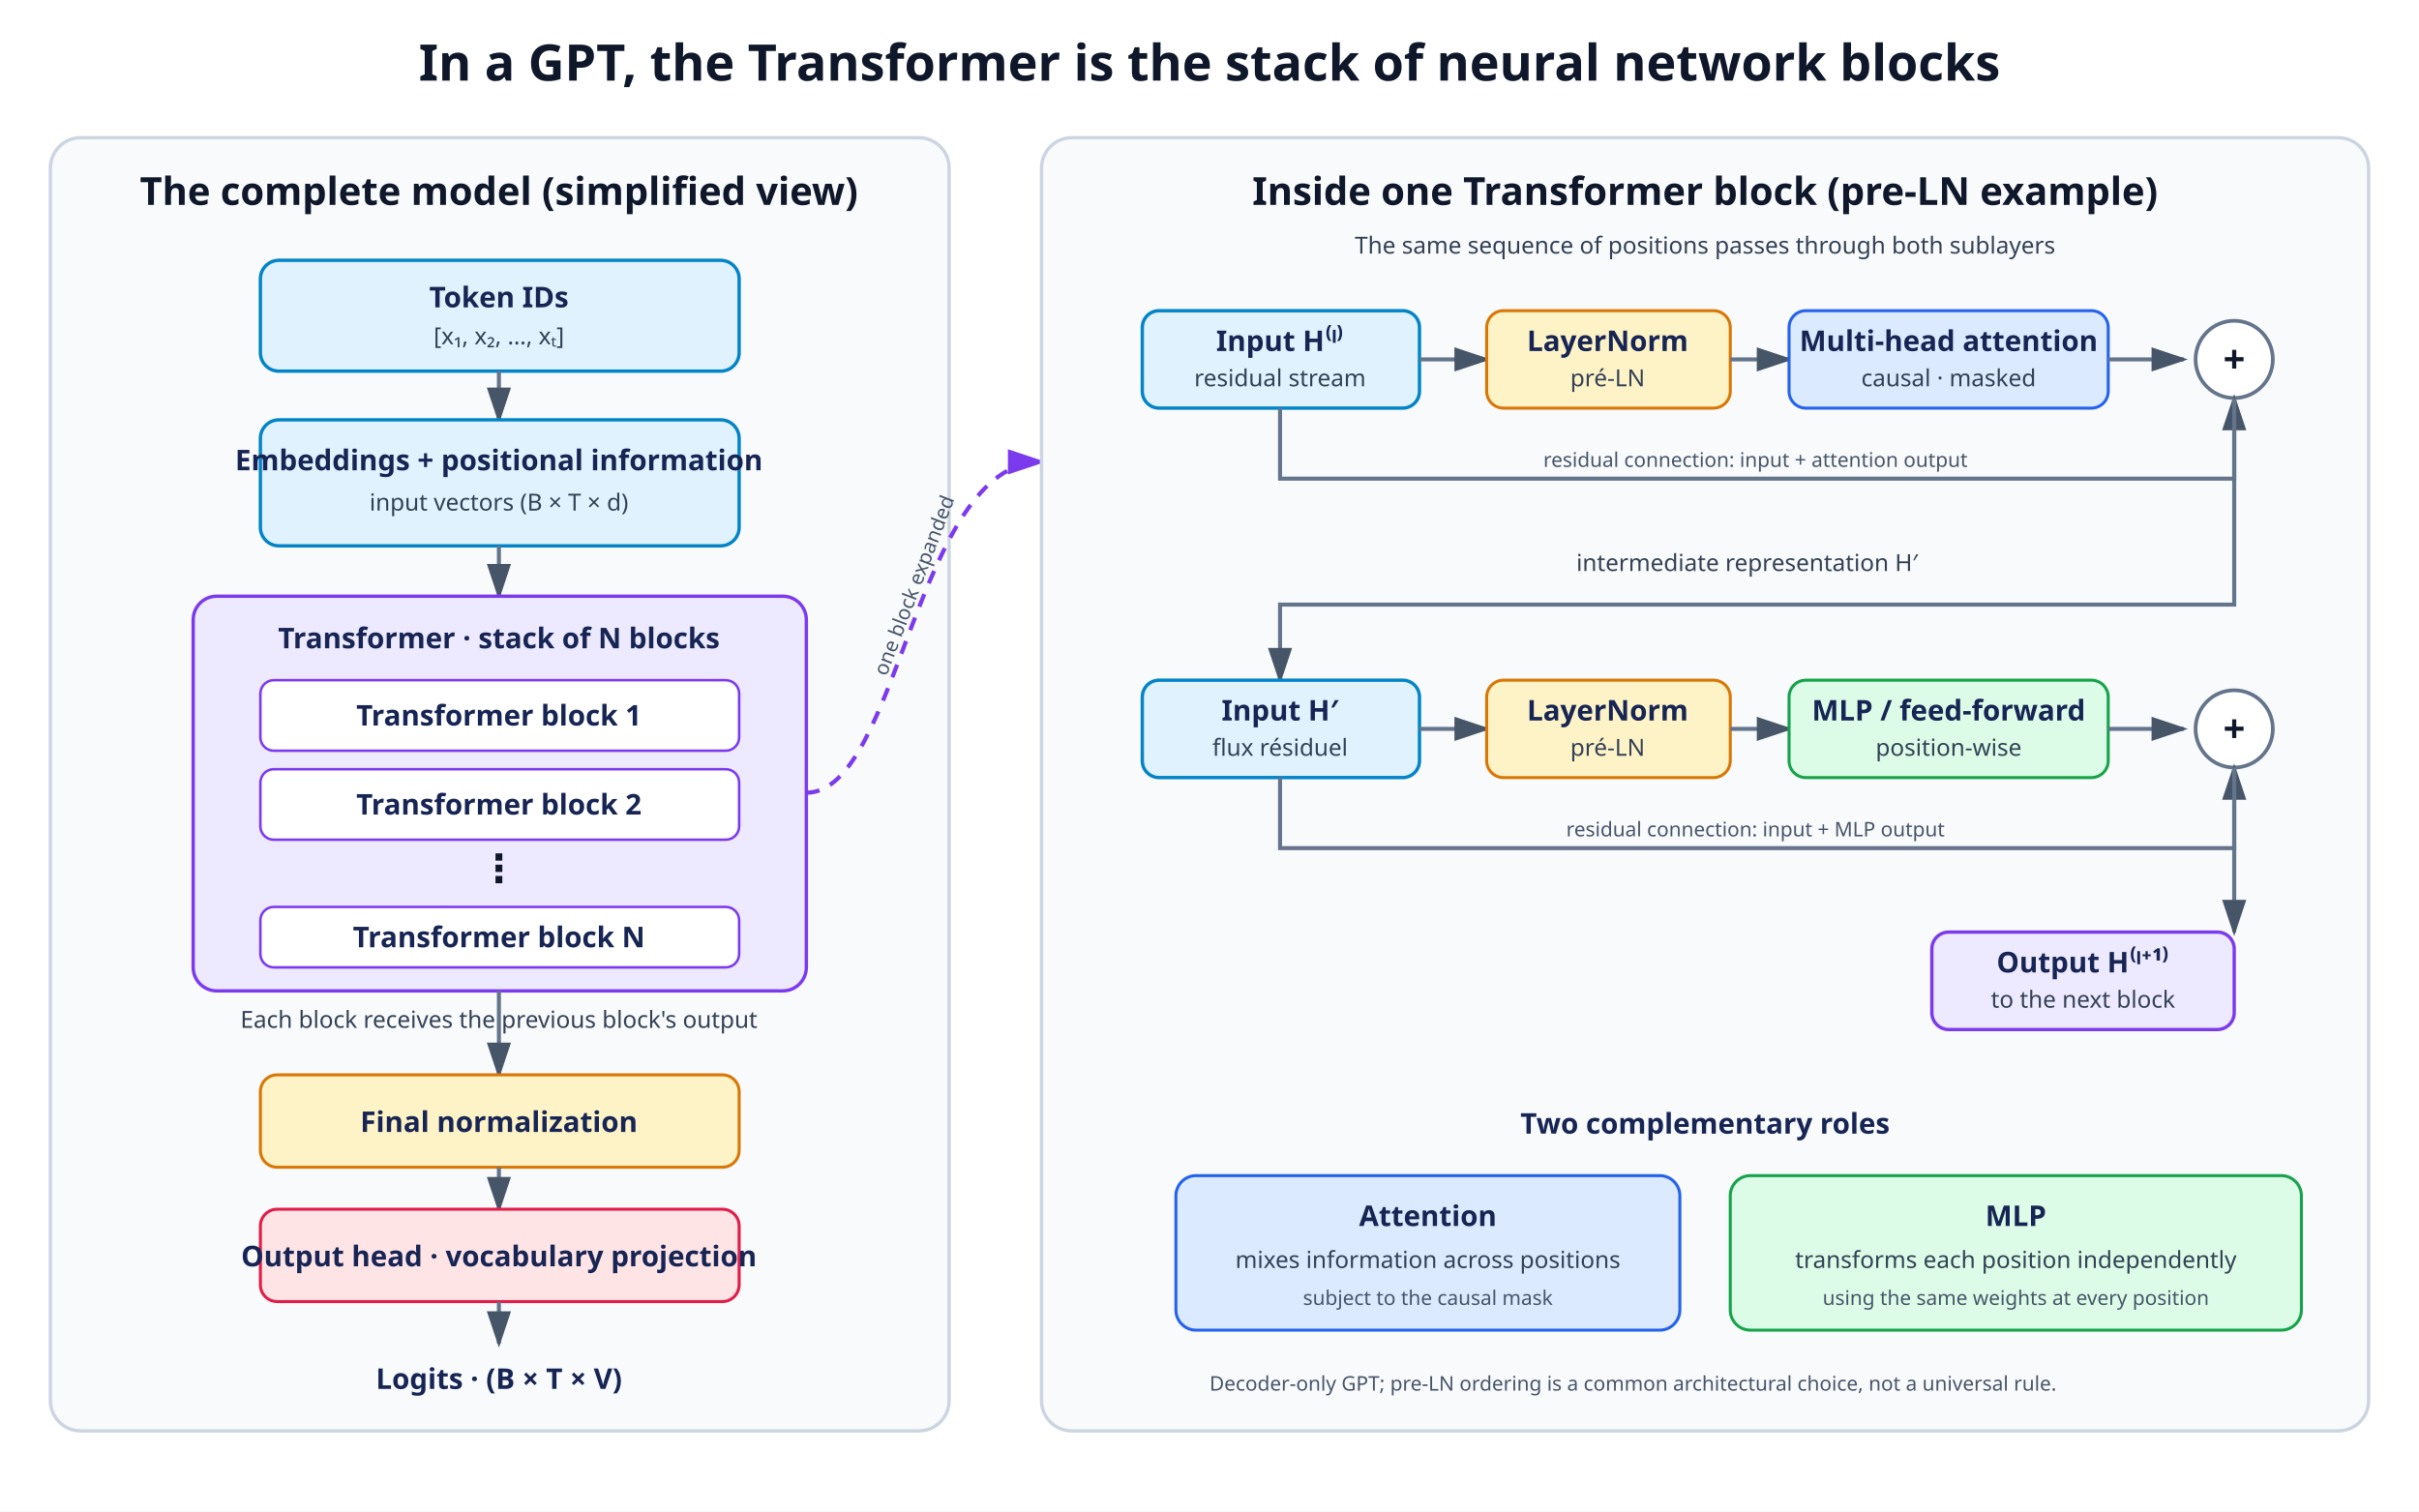
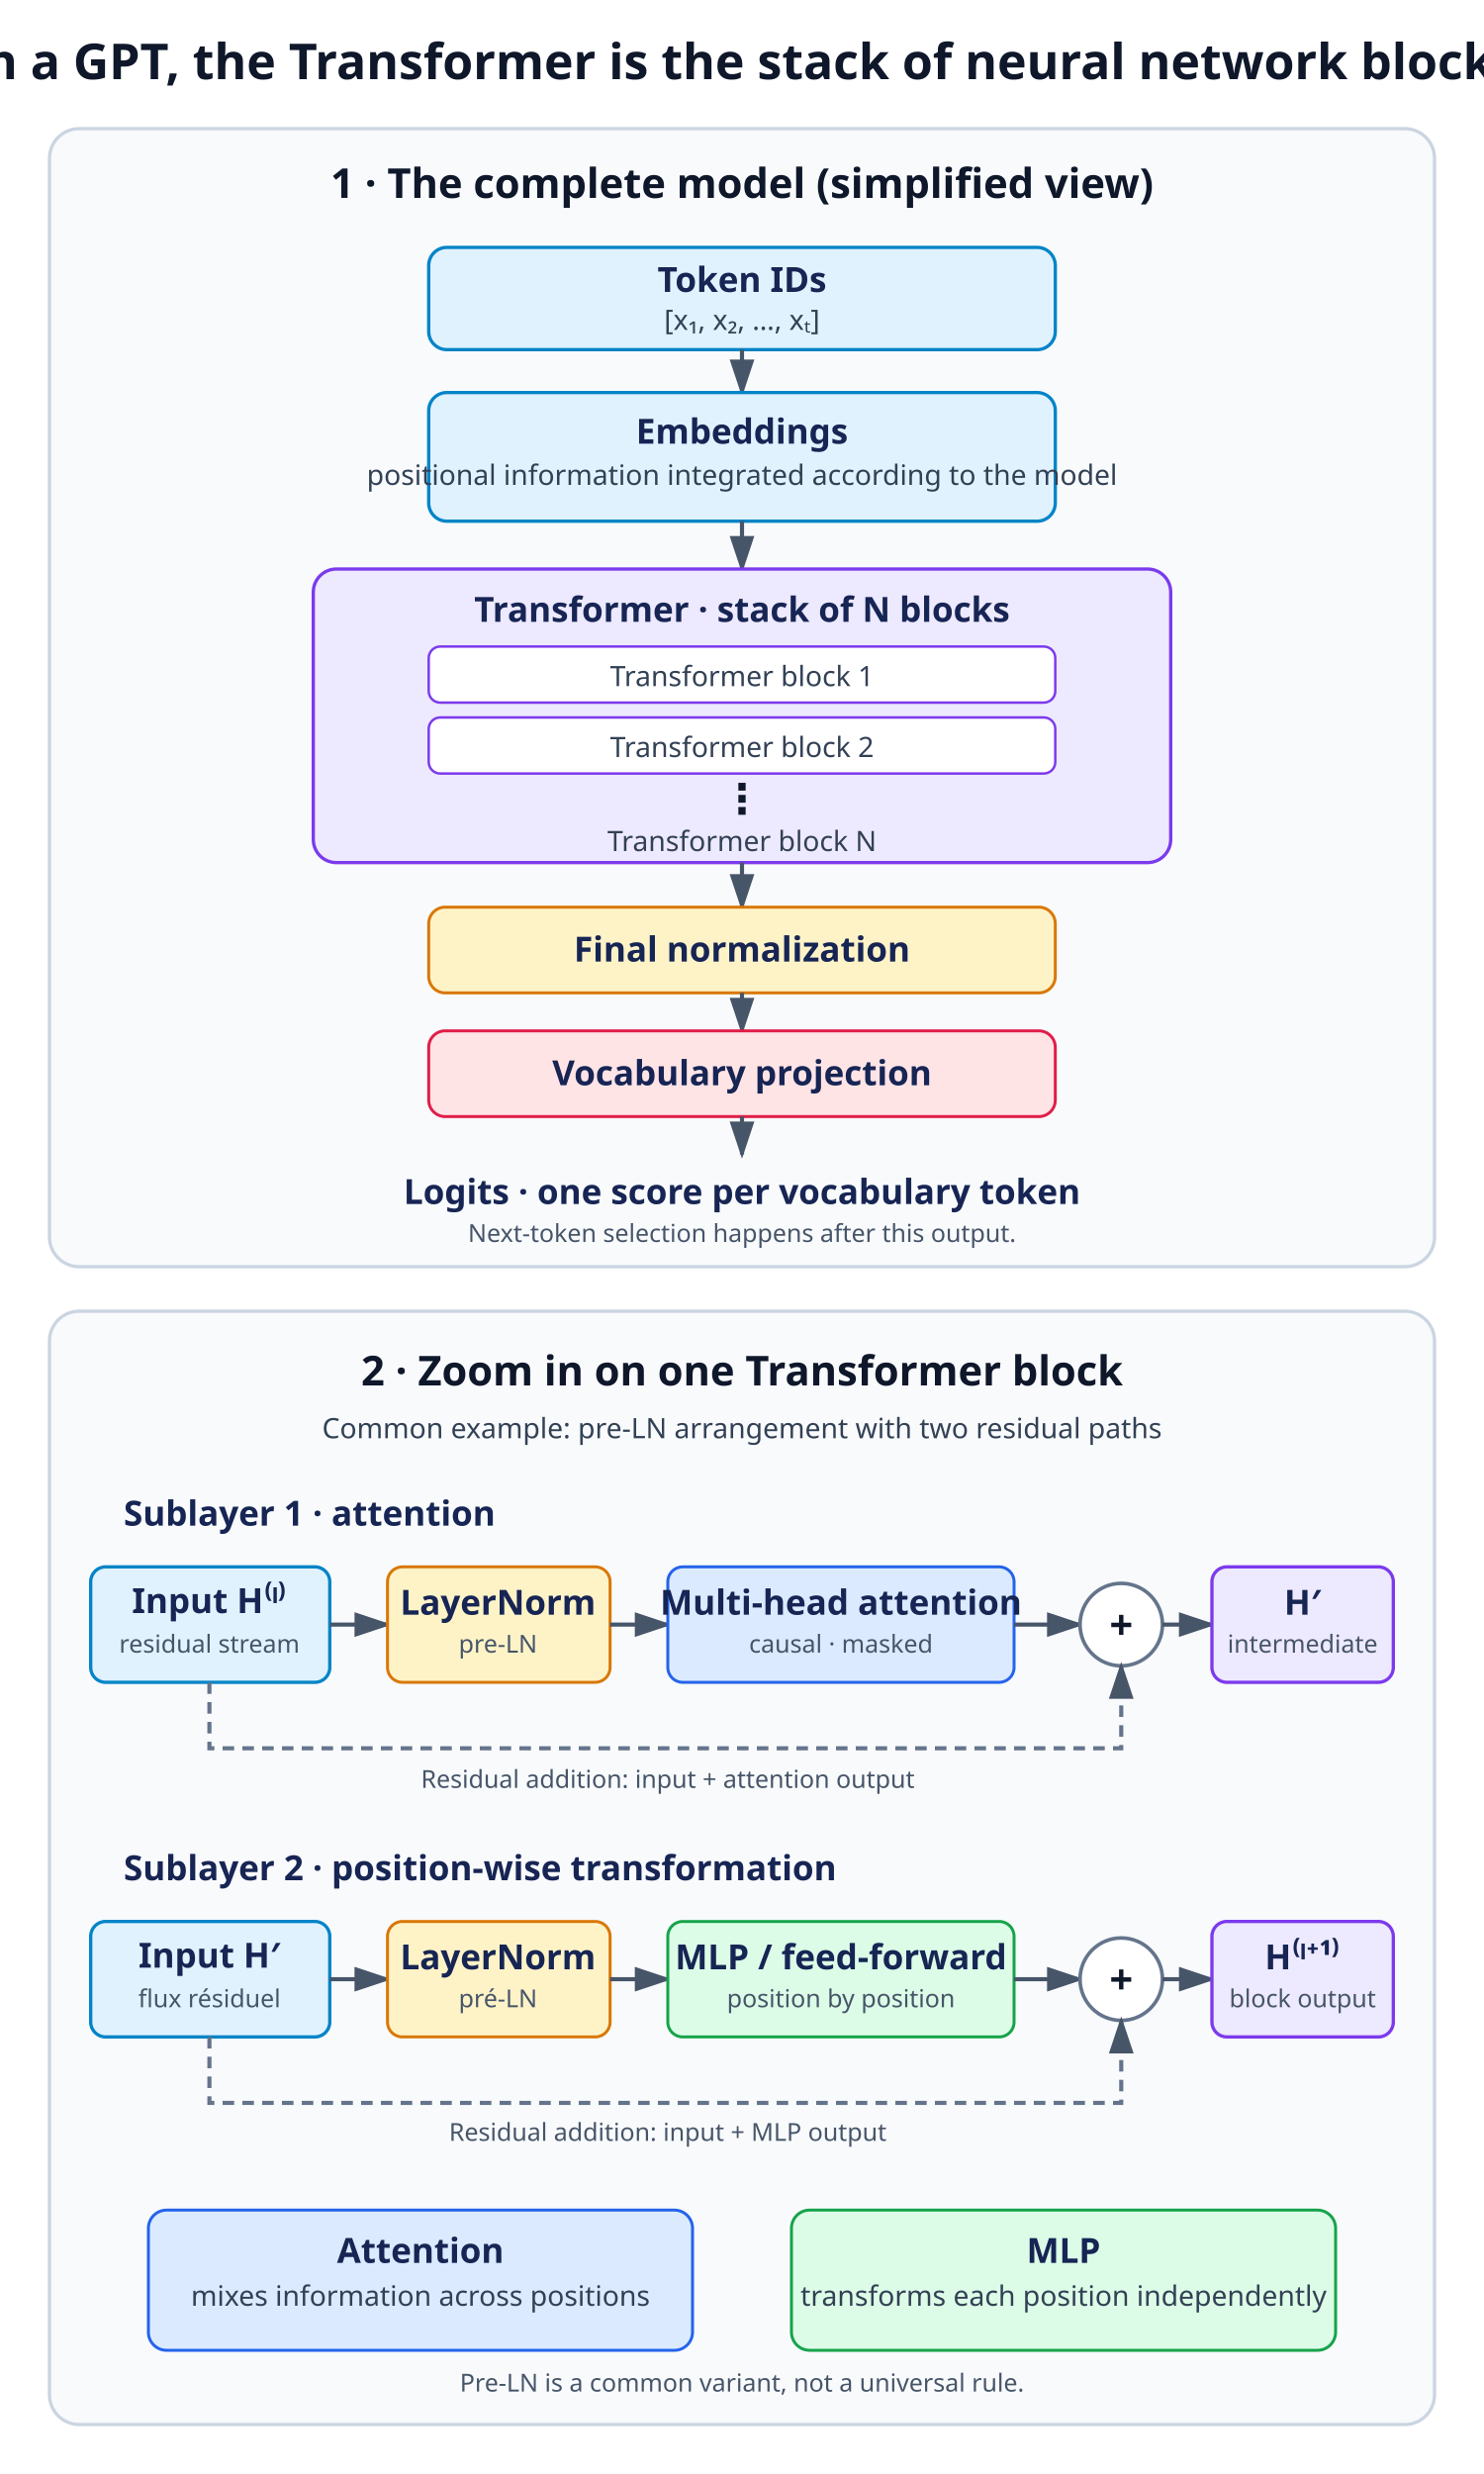
- <svg xmlns="http://www.w3.org/2000/svg" width="1440" height="900" viewBox="0 0 1440 900" role="img" aria-labelledby="title desc">
+ <svg xmlns="http://www.w3.org/2000/svg" width="900" height="1500" viewBox="0 0 900 1500" role="img" aria-labelledby="title desc">
  <defs>
    <marker id="arr" markerWidth="10" markerHeight="10" refX="8" refY="3" orient="auto">
      <path d="M0 0L0 6L9 3z" fill="#475569" />
    </marker>
-     <marker id="dash" markerWidth="10" markerHeight="10" refX="8" refY="3" orient="auto">
-       <path d="M0 0L0 6L9 3z" fill="#7c3aed" />
-     </marker>
    <style>
-  .title{font:700 30px system-ui,sans-serif;fill:#0f172a}.paneltitle{font:700 23px system-ui,sans-serif;fill:#0f172a}
-  .label{font:650 17px system-ui,sans-serif;fill:#172554}.small{font:14px system-ui,sans-serif;fill:#334155}.tiny{font:12px system-ui,sans-serif;fill:#475569}
-  .panel{fill:#f8fafc;stroke:#cbd5e1;stroke-width:2}.input{fill:#e0f2fe;stroke:#0284c7;stroke-width:2}.stack{fill:#ede9fe;stroke:#7c3aed;stroke-width:2}.norm{fill:#fef3c7;stroke:#d97706;stroke-width:1.8}.attn{fill:#dbeafe;stroke:#2563eb;stroke-width:1.8}.mlp{fill:#dcfce7;stroke:#16a34a;stroke-width:1.8}.out{fill:#ffe4e6;stroke:#e11d48;stroke-width:1.8}.res{stroke:#64748b;stroke-width:2.4;fill:none;marker-end:url(#arr)}.zoom{stroke:#7c3aed;stroke-width:2.5;stroke-dasharray:8 7;fill:none;marker-end:url(#dash)}
+  .title{font:700 30px system-ui,sans-serif;fill:#0f172a}.head{font:700 25px system-ui,sans-serif;fill:#0f172a}
+  .label{font:650 21px system-ui,sans-serif;fill:#172554}.small{font:17px system-ui,sans-serif;fill:#334155}.note{font:15px system-ui,sans-serif;fill:#475569}
+  .panel{fill:#f8fafc;stroke:#cbd5e1;stroke-width:2}.input{fill:#e0f2fe;stroke:#0284c7;stroke-width:2}.stack{fill:#ede9fe;stroke:#7c3aed;stroke-width:2}.norm{fill:#fef3c7;stroke:#d97706;stroke-width:1.8}.attn{fill:#dbeafe;stroke:#2563eb;stroke-width:1.8}.mlp{fill:#dcfce7;stroke:#16a34a;stroke-width:1.8}.out{fill:#ffe4e6;stroke:#e11d48;stroke-width:1.8}.arrow{stroke:#475569;stroke-width:2.5;fill:none;marker-end:url(#arr)}.residual{stroke:#64748b;stroke-width:2.5;fill:none;marker-end:url(#arr);stroke-dasharray:7 5}
 </style>
  </defs>
-   <rect width="1440" height="900" fill="#ffffff" />
-   <text x="720" y="48" text-anchor="middle" class="title">In a GPT, the Transformer is the stack of neural network blocks</text>
-   <rect x="30" y="82" width="535" height="770" rx="18" class="panel" />
-   <text x="297" y="122" text-anchor="middle" class="paneltitle">The complete model (simplified view)</text>
-   <rect x="155" y="155" width="285" height="66" rx="11" class="input" />
-   <text x="297" y="183" text-anchor="middle" class="label">Token IDs</text>
-   <text x="297" y="205" text-anchor="middle" class="small">[x₁, x₂, …, xₜ]</text>
-   <path d="M297 221V250" class="res" />
-   <rect x="155" y="250" width="285" height="75" rx="11" class="input" />
-   <text x="297" y="280" text-anchor="middle" class="label">Embeddings + positional information</text>
-   <text x="297" y="304" text-anchor="middle" class="small">input vectors (B × T × d)</text>
-   <path d="M297 325V355" class="res" />
-   <rect x="115" y="355" width="365" height="235" rx="14" class="stack" />
-   <text x="297" y="386" text-anchor="middle" class="label">Transformer · stack of N blocks</text>
-   <rect x="155" y="405" width="285" height="42" rx="8" fill="#ffffff" stroke="#7c3aed" stroke-width="1.5" />
-   <text x="297" y="432" text-anchor="middle" class="label">Transformer block 1</text>
-   <rect x="155" y="458" width="285" height="42" rx="8" fill="#ffffff" stroke="#7c3aed" stroke-width="1.5" />
-   <text x="297" y="485" text-anchor="middle" class="label">Transformer block 2</text>
-   <text x="297" y="525" text-anchor="middle" class="paneltitle">⋮</text>
-   <rect x="155" y="540" width="285" height="36" rx="8" fill="#ffffff" stroke="#7c3aed" stroke-width="1.5" />
-   <text x="297" y="564" text-anchor="middle" class="label">Transformer block N</text>
-   <text x="297" y="612" text-anchor="middle" class="small">Each block receives the previous block's output</text>
-   <path d="M297 590V640" class="res" />
-   <rect x="155" y="640" width="285" height="55" rx="10" class="norm" />
-   <text x="297" y="674" text-anchor="middle" class="label">Final normalization</text>
-   <path d="M297 695V720" class="res" />
-   <rect x="155" y="720" width="285" height="55" rx="10" class="out" />
-   <text x="297" y="754" text-anchor="middle" class="label">Output head · vocabulary projection</text>
-   <path d="M297 775V800" class="res" />
-   <text x="297" y="827" text-anchor="middle" class="label">Logits · (B × T × V)</text>
-   <path d="M480 472C535 472 545 275 620 275" class="zoom" />
-   <text x="548" y="350" text-anchor="middle" class="tiny" transform="rotate(-69 548 350)">one block expanded</text>
-   <rect x="620" y="82" width="790" height="770" rx="18" class="panel" />
-   <text x="1015" y="122" text-anchor="middle" class="paneltitle">Inside one Transformer block (pre-LN example)</text>
-   <text x="1015" y="151" text-anchor="middle" class="small">The same sequence of positions passes through both sublayers</text>
-   <rect x="680" y="185" width="165" height="58" rx="10" class="input" />
-   <text x="762" y="209" text-anchor="middle" class="label">Input H⁽ˡ⁾</text>
-   <text x="762" y="230" text-anchor="middle" class="small">residual stream</text>
-   <path d="M845 214H885" class="res" />
-   <rect x="885" y="185" width="145" height="58" rx="10" class="norm" />
-   <text x="957" y="209" text-anchor="middle" class="label">LayerNorm</text>
-   <text x="957" y="230" text-anchor="middle" class="small">pré-LN</text>
-   <path d="M1030 214H1065" class="res" />
-   <rect x="1065" y="185" width="190" height="58" rx="10" class="attn" />
-   <text x="1160" y="209" text-anchor="middle" class="label">Multi-head attention</text>
-   <text x="1160" y="230" text-anchor="middle" class="small">causal · masked</text>
-   <path d="M1255 214H1300" class="res" />
-   <circle cx="1330" cy="214" r="23" fill="#fff" stroke="#64748b" stroke-width="2.2" />
-   <text x="1330" y="222" text-anchor="middle" class="paneltitle">+</text>
-   <path d="M762 243V285H1330V237" class="res" />
-   <text x="1045" y="278" text-anchor="middle" class="tiny">residual connection: input + attention output</text>
-   <path d="M1330 237V360H762V405" class="res" />
-   <text x="1040" y="340" text-anchor="middle" class="small">intermediate representation H′</text>
-   <rect x="680" y="405" width="165" height="58" rx="10" class="input" />
-   <text x="762" y="429" text-anchor="middle" class="label">Input H′</text>
-   <text x="762" y="450" text-anchor="middle" class="small">flux résiduel</text>
-   <path d="M845 434H885" class="res" />
-   <rect x="885" y="405" width="145" height="58" rx="10" class="norm" />
-   <text x="957" y="429" text-anchor="middle" class="label">LayerNorm</text>
-   <text x="957" y="450" text-anchor="middle" class="small">pré-LN</text>
-   <path d="M1030 434H1065" class="res" />
-   <rect x="1065" y="405" width="190" height="58" rx="10" class="mlp" />
-   <text x="1160" y="429" text-anchor="middle" class="label">MLP / feed-forward</text>
-   <text x="1160" y="450" text-anchor="middle" class="small">position-wise</text>
-   <path d="M1255 434H1300" class="res" />
-   <circle cx="1330" cy="434" r="23" fill="#fff" stroke="#64748b" stroke-width="2.2" />
-   <text x="1330" y="442" text-anchor="middle" class="paneltitle">+</text>
-   <path d="M762 463V505H1330V457" class="res" />
-   <text x="1045" y="498" text-anchor="middle" class="tiny">residual connection: input + MLP output</text>
-   <path d="M1330 457V555" class="res" />
-   <rect x="1150" y="555" width="180" height="58" rx="10" class="stack" />
-   <text x="1240" y="579" text-anchor="middle" class="label">Output H⁽ˡ⁺¹⁾</text>
-   <text x="1240" y="600" text-anchor="middle" class="small">to the next block</text>
-   <text x="1015" y="675" text-anchor="middle" class="label">Two complementary roles</text>
-   <rect x="700" y="700" width="300" height="92" rx="12" class="attn" />
-   <text x="850" y="730" text-anchor="middle" class="label">Attention</text>
-   <text x="850" y="755" text-anchor="middle" class="small">mixes information across positions</text>
-   <text x="850" y="777" text-anchor="middle" class="tiny">subject to the causal mask</text>
-   <rect x="1030" y="700" width="340" height="92" rx="12" class="mlp" />
-   <text x="1200" y="730" text-anchor="middle" class="label">MLP</text>
-   <text x="1200" y="755" text-anchor="middle" class="small">transforms each position independently</text>
-   <text x="1200" y="777" text-anchor="middle" class="tiny">using the same weights at every position</text>
-   <text x="720" y="828" text-anchor="start" class="tiny">Decoder-only GPT; pre-LN ordering is a common architectural choice, not a universal rule.</text>
+   <rect width="900" height="1500" fill="#ffffff" />
+   <text x="450" y="48" text-anchor="middle" class="title">In a GPT, the Transformer is the stack of neural network blocks</text>
+   <rect x="30" y="78" width="840" height="690" rx="18" class="panel" />
+   <text x="450" y="120" text-anchor="middle" class="head">1 · The complete model (simplified view)</text>
+   <rect x="260" y="150" width="380" height="62" rx="11" class="input" />
+   <text x="450" y="177" text-anchor="middle" class="label">Token IDs</text>
+   <text x="450" y="200" text-anchor="middle" class="small">[x₁, x₂, …, xₜ]</text>
+   <path d="M450 212V238" class="arrow" />
+   <rect x="260" y="238" width="380" height="78" rx="11" class="input" />
+   <text x="450" y="269" text-anchor="middle" class="label">Embeddings</text>
+   <text x="450" y="294" text-anchor="middle" class="small">positional information integrated according to the model</text>
+   <path d="M450 316V345" class="arrow" />
+   <rect x="190" y="345" width="520" height="178" rx="14" class="stack" />
+   <text x="450" y="377" text-anchor="middle" class="label">Transformer · stack of N blocks</text>
+   <rect x="260" y="392" width="380" height="34" rx="7" fill="#ffffff" stroke="#7c3aed" stroke-width="1.5" />
+   <text x="450" y="416" text-anchor="middle" class="small">Transformer block 1</text>
+   <rect x="260" y="435" width="380" height="34" rx="7" fill="#ffffff" stroke="#7c3aed" stroke-width="1.5" />
+   <text x="450" y="459" text-anchor="middle" class="small">Transformer block 2</text>
+   <text x="450" y="493" text-anchor="middle" class="head">⋮</text>
+   <text x="450" y="516" text-anchor="middle" class="small">Transformer block N</text>
+   <path d="M450 523V550" class="arrow" />
+   <rect x="260" y="550" width="380" height="52" rx="10" class="norm" />
+   <text x="450" y="583" text-anchor="middle" class="label">Final normalization</text>
+   <path d="M450 602V625" class="arrow" />
+   <rect x="260" y="625" width="380" height="52" rx="10" class="out" />
+   <text x="450" y="658" text-anchor="middle" class="label">Vocabulary projection</text>
+   <path d="M450 677V700" class="arrow" />
+   <text x="450" y="730" text-anchor="middle" class="label">Logits · one score per vocabulary token</text>
+   <text x="450" y="753" text-anchor="middle" class="note">Next-token selection happens after this output.</text>
+   <rect x="30" y="795" width="840" height="675" rx="18" class="panel" />
+   <text x="450" y="840" text-anchor="middle" class="head">2 · Zoom in on one Transformer block</text>
+   <text x="450" y="872" text-anchor="middle" class="small">Common example: pre-LN arrangement with two residual paths</text>
+   <text x="75" y="925" class="label">Sublayer 1 · attention</text>
+   <rect x="55" y="950" width="145" height="70" rx="9" class="input" />
+   <text x="127" y="978" text-anchor="middle" class="label">Input H⁽ˡ⁾</text>
+   <text x="127" y="1002" text-anchor="middle" class="note">residual stream</text>
+   <path d="M200 985H235" class="arrow" />
+   <rect x="235" y="950" width="135" height="70" rx="9" class="norm" />
+   <text x="302" y="979" text-anchor="middle" class="label">LayerNorm</text>
+   <text x="302" y="1002" text-anchor="middle" class="note">pre-LN</text>
+   <path d="M370 985H405" class="arrow" />
+   <rect x="405" y="950" width="210" height="70" rx="9" class="attn" />
+   <text x="510" y="979" text-anchor="middle" class="label">Multi-head attention</text>
+   <text x="510" y="1002" text-anchor="middle" class="note">causal · masked</text>
+   <path d="M615 985H655" class="arrow" />
+   <circle cx="680" cy="985" r="25" fill="#ffffff" stroke="#64748b" stroke-width="2.2" />
+   <text x="680" y="994" text-anchor="middle" class="head">+</text>
+   <path d="M127 1020V1060H680V1010" class="residual" />
+   <text x="405" y="1084" text-anchor="middle" class="note">Residual addition: input + attention output</text>
+   <path d="M705 985H735" class="arrow" />
+   <rect x="735" y="950" width="110" height="70" rx="9" class="stack" />
+   <text x="790" y="979" text-anchor="middle" class="label">H′</text>
+   <text x="790" y="1002" text-anchor="middle" class="note">intermediate</text>
+   <text x="75" y="1140" class="label">Sublayer 2 · position-wise transformation</text>
+   <rect x="55" y="1165" width="145" height="70" rx="9" class="input" />
+   <text x="127" y="1193" text-anchor="middle" class="label">Input H′</text>
+   <text x="127" y="1217" text-anchor="middle" class="note">flux résiduel</text>
+   <path d="M200 1200H235" class="arrow" />
+   <rect x="235" y="1165" width="135" height="70" rx="9" class="norm" />
+   <text x="302" y="1194" text-anchor="middle" class="label">LayerNorm</text>
+   <text x="302" y="1217" text-anchor="middle" class="note">pré-LN</text>
+   <path d="M370 1200H405" class="arrow" />
+   <rect x="405" y="1165" width="210" height="70" rx="9" class="mlp" />
+   <text x="510" y="1194" text-anchor="middle" class="label">MLP / feed-forward</text>
+   <text x="510" y="1217" text-anchor="middle" class="note">position by position</text>
+   <path d="M615 1200H655" class="arrow" />
+   <circle cx="680" cy="1200" r="25" fill="#ffffff" stroke="#64748b" stroke-width="2.2" />
+   <text x="680" y="1209" text-anchor="middle" class="head">+</text>
+   <path d="M127 1235V1275H680V1225" class="residual" />
+   <text x="405" y="1298" text-anchor="middle" class="note">Residual addition: input + MLP output</text>
+   <path d="M705 1200H735" class="arrow" />
+   <rect x="735" y="1165" width="110" height="70" rx="9" class="stack" />
+   <text x="790" y="1194" text-anchor="middle" class="label">H⁽ˡ⁺¹⁾</text>
+   <text x="790" y="1217" text-anchor="middle" class="note">block output</text>
+   <rect x="90" y="1340" width="330" height="85" rx="11" class="attn" />
+   <text x="255" y="1372" text-anchor="middle" class="label">Attention</text>
+   <text x="255" y="1398" text-anchor="middle" class="small">mixes information across positions</text>
+   <rect x="480" y="1340" width="330" height="85" rx="11" class="mlp" />
+   <text x="645" y="1372" text-anchor="middle" class="label">MLP</text>
+   <text x="645" y="1398" text-anchor="middle" class="small">transforms each position independently</text>
+   <text x="450" y="1450" text-anchor="middle" class="note">Pre-LN is a common variant, not a universal rule.</text>
</svg>
